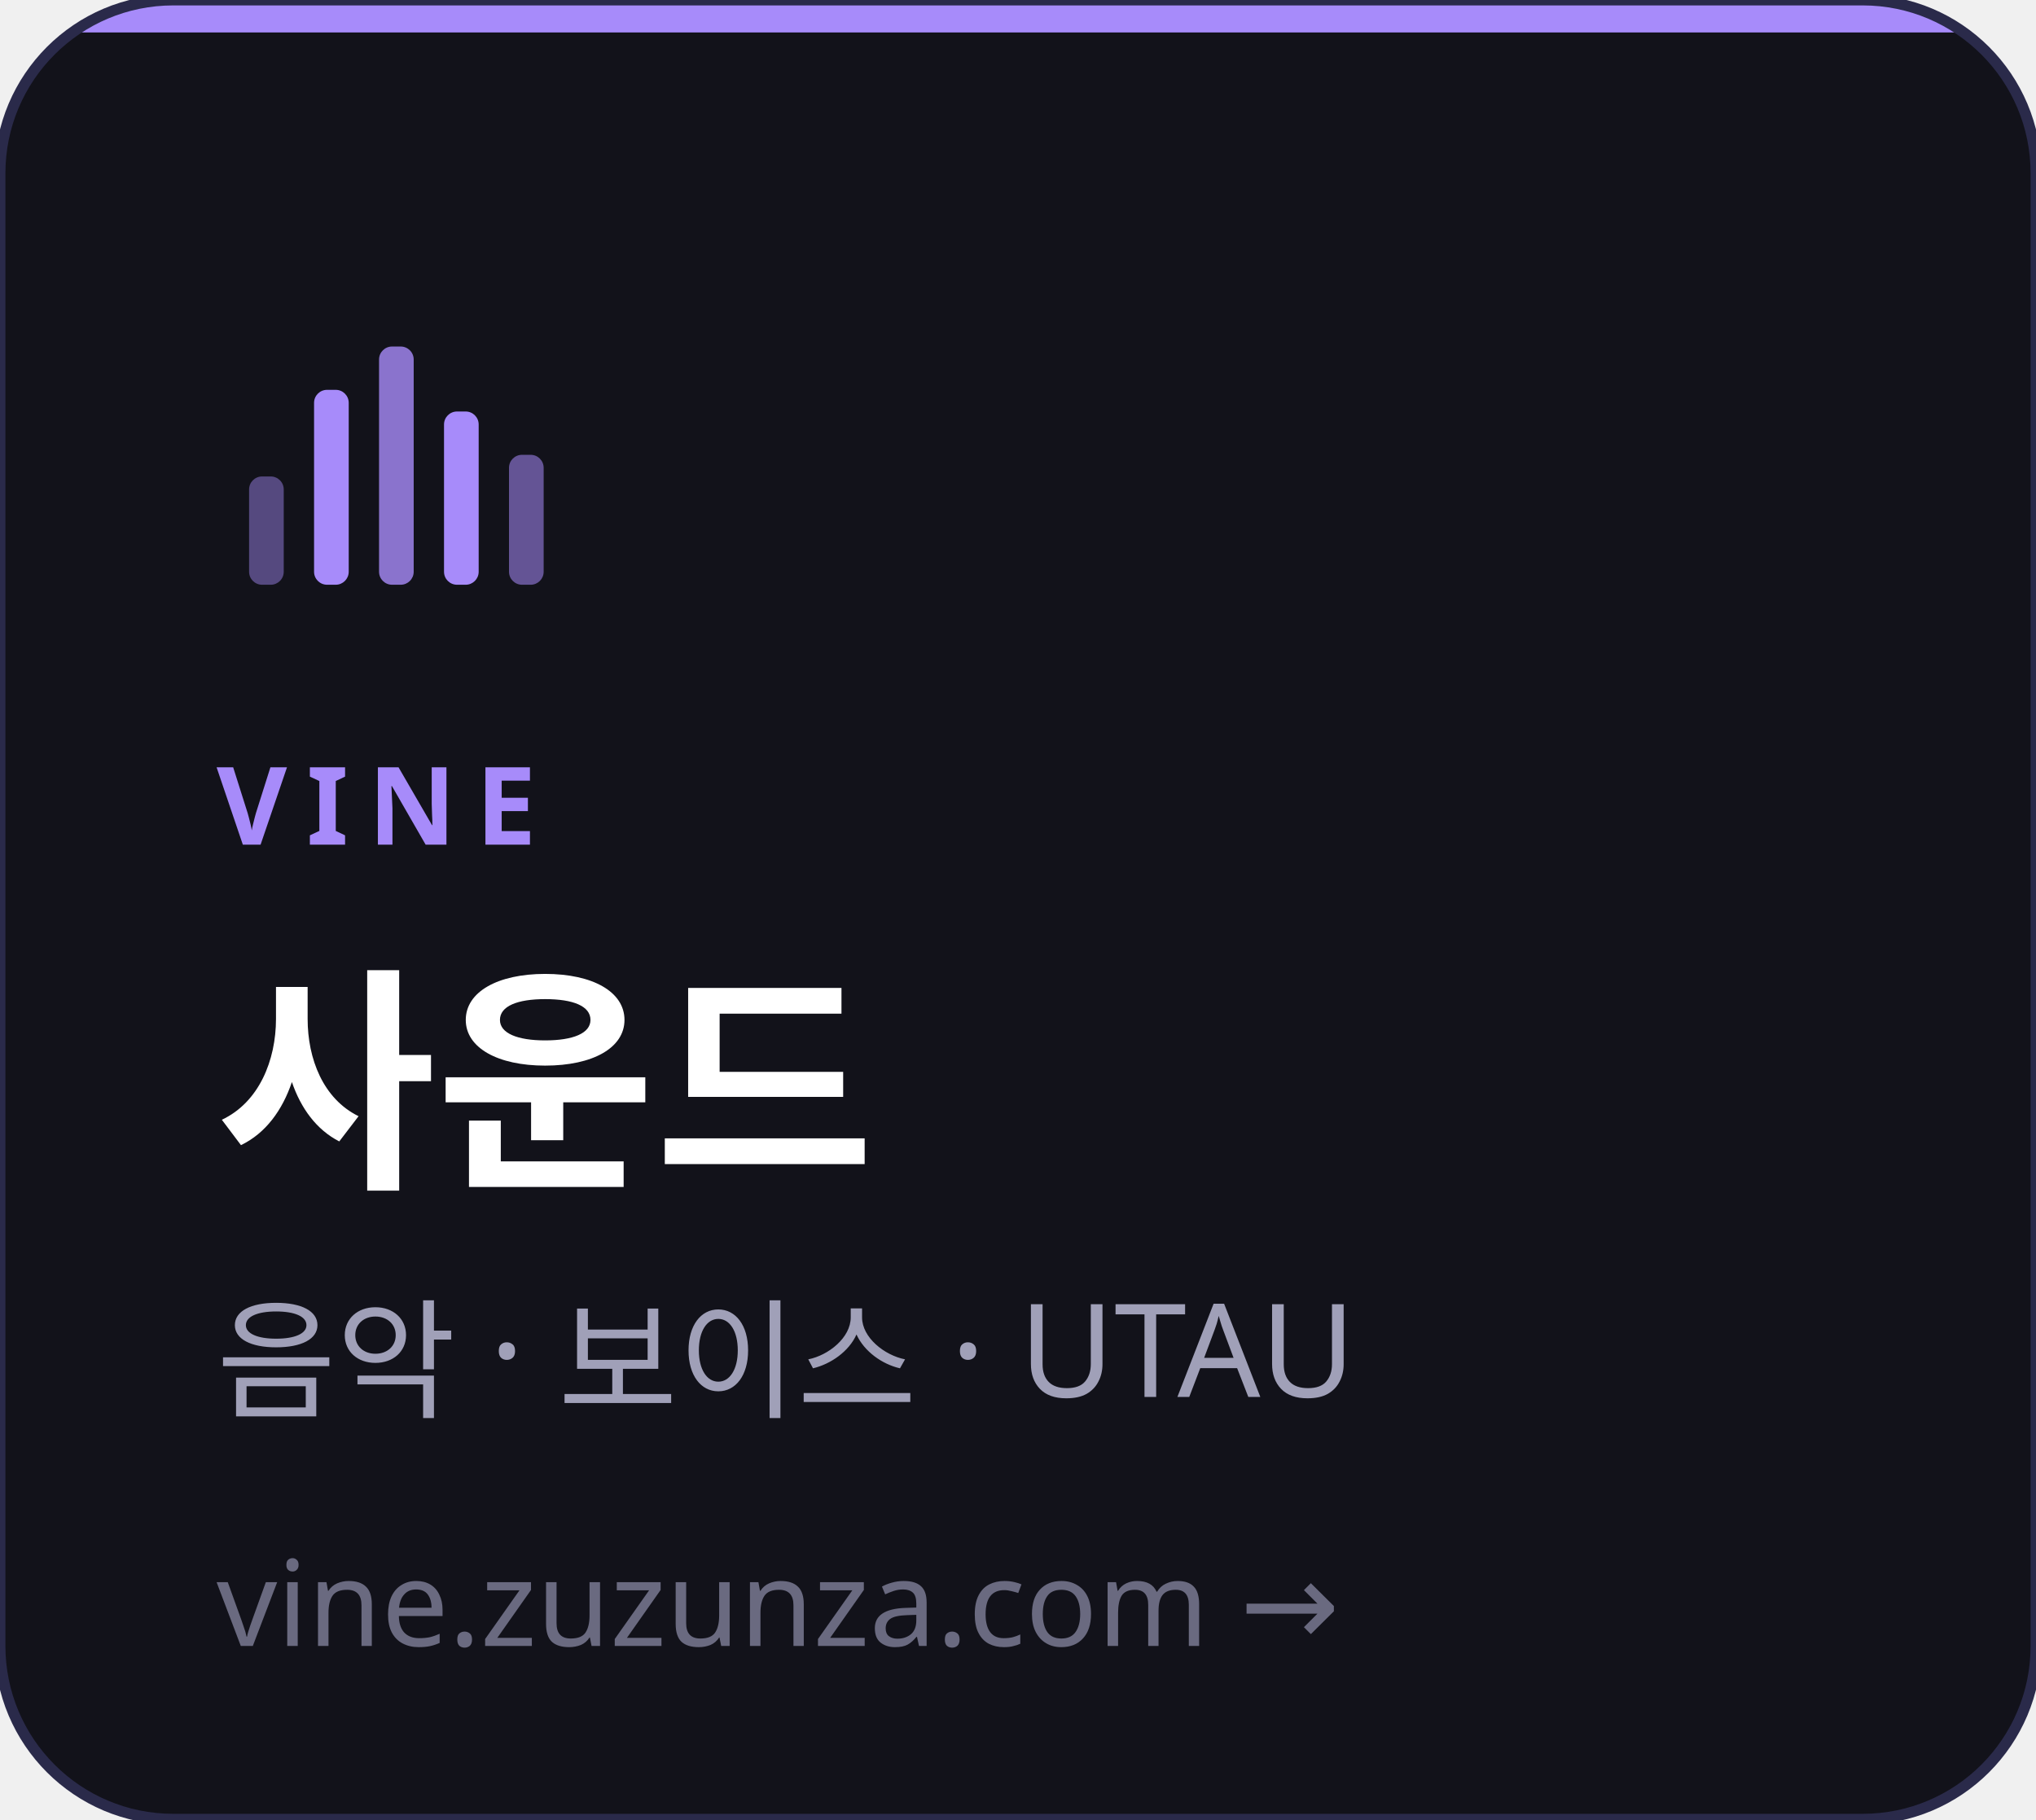
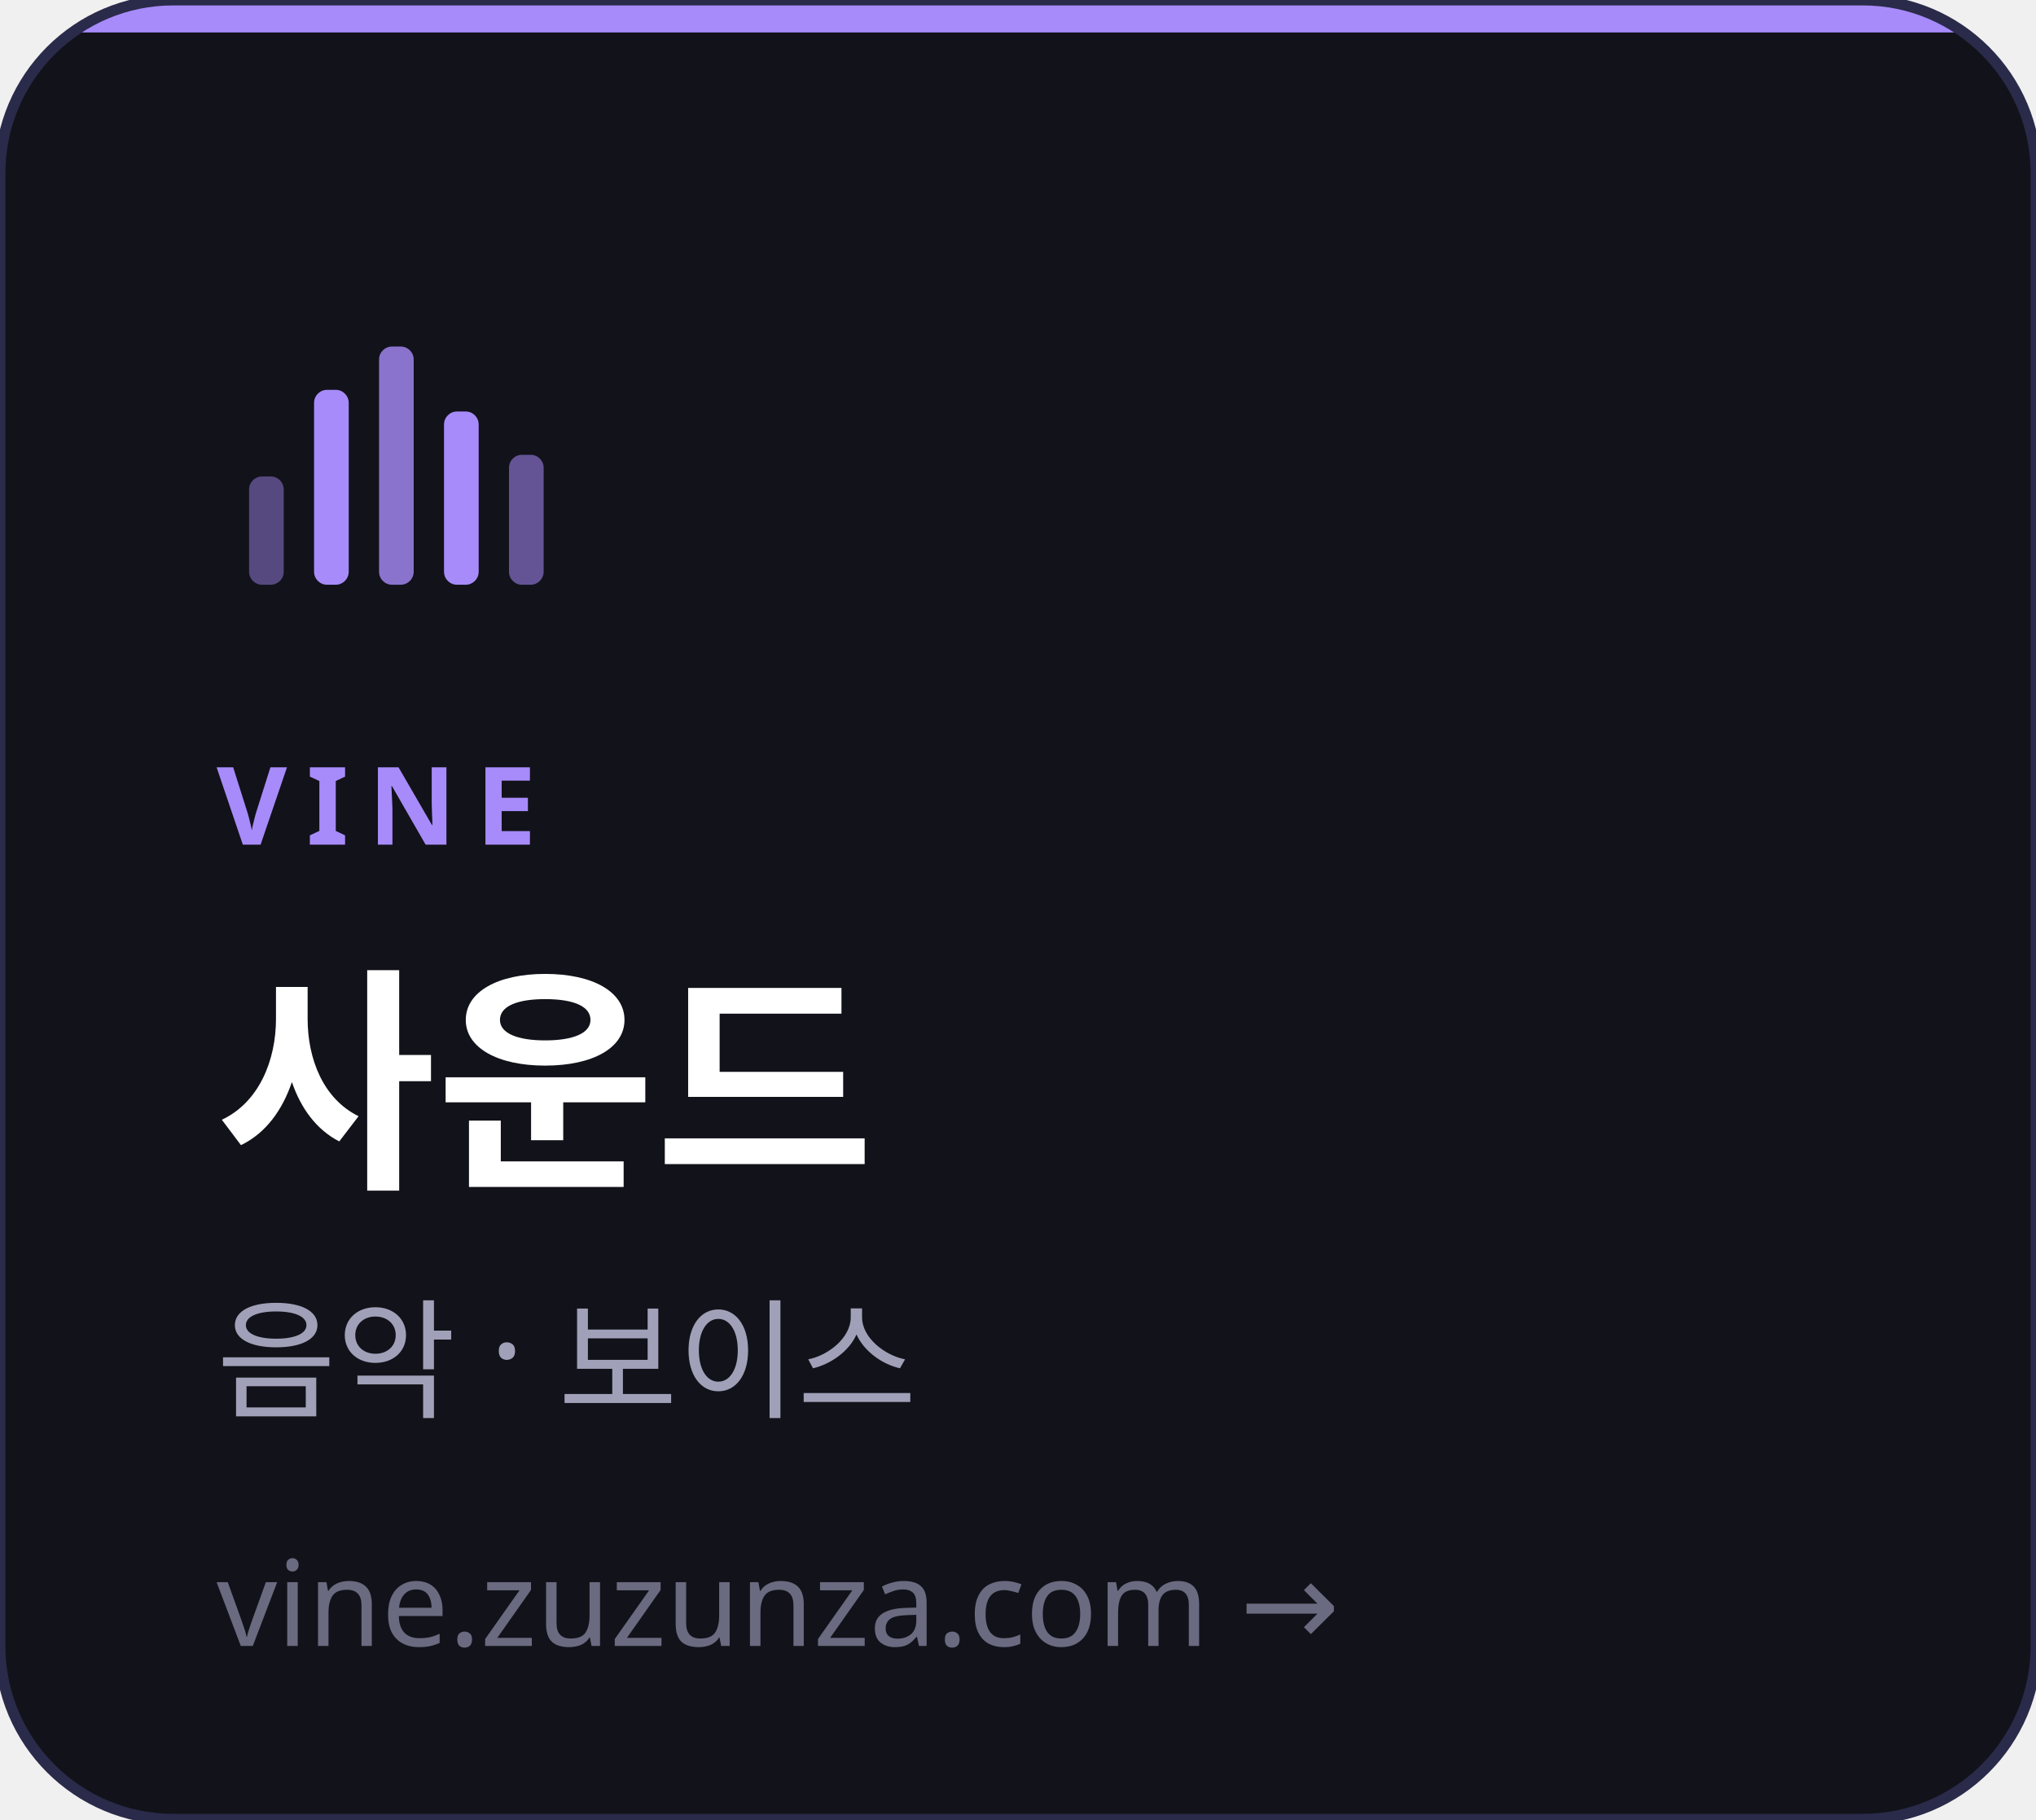
<svg xmlns="http://www.w3.org/2000/svg" viewBox="0 0 188 168" width="188" height="168" role="img" aria-label="VINE — 사운드">
  <defs>
    <clipPath id="card">
      <rect width="188" height="168" rx="16" />
    </clipPath>
  </defs>
  <g clip-path="url(#card)">
    <rect width="188" height="168" rx="16" fill="#12121A" />
    <rect width="188" height="3" fill="#A78BFA" />
  </g>
  <rect width="188" height="168" rx="16" fill="none" stroke="#2A2A4A" />
  <g transform="translate(8, 8)">
    <rect x="15" y="36" width="3.2" height="10" rx="1.2" fill="#A78BFA" opacity="0.45" />
    <rect x="21" y="28" width="3.2" height="18" rx="1.2" fill="#A78BFA" />
    <rect x="27" y="24" width="3.2" height="22" rx="1.2" fill="#A78BFA" opacity="0.8" />
    <rect x="33" y="30" width="3.2" height="16" rx="1.2" fill="#A78BFA" />
    <rect x="39" y="34" width="3.2" height="12" rx="1.2" fill="#A78BFA" opacity="0.55" />
  </g>
  <text x="20" y="78" fill="#A78BFA" font-size="10" font-weight="700" letter-spacing="0.18em" font-family="ui-sans-serif, system-ui, Apple SD Gothic Neo, Malgun Gothic, sans-serif">VINE</text>
  <text x="20" y="108" fill="#FFFFFF" font-size="22" font-weight="700" font-family="ui-sans-serif, system-ui, Apple SD Gothic Neo, Malgun Gothic, sans-serif">사운드</text>
-   <text x="20" y="130" fill="#A0A0B8" font-size="12" font-family="ui-sans-serif, system-ui, Apple SD Gothic Neo, Malgun Gothic, sans-serif">음악 · 보이스 · UTAU</text>
+   <text x="20" y="130" fill="#A0A0B8" font-size="12" font-family="ui-sans-serif, system-ui, Apple SD Gothic Neo, Malgun Gothic, sans-serif">음악 · 보이스</text>
  <text x="20" y="152" fill="#6A6A80" font-size="11" font-family="ui-sans-serif, system-ui, Apple SD Gothic Neo, Malgun Gothic, sans-serif">vine.zuzunza.com  →</text>
</svg>
